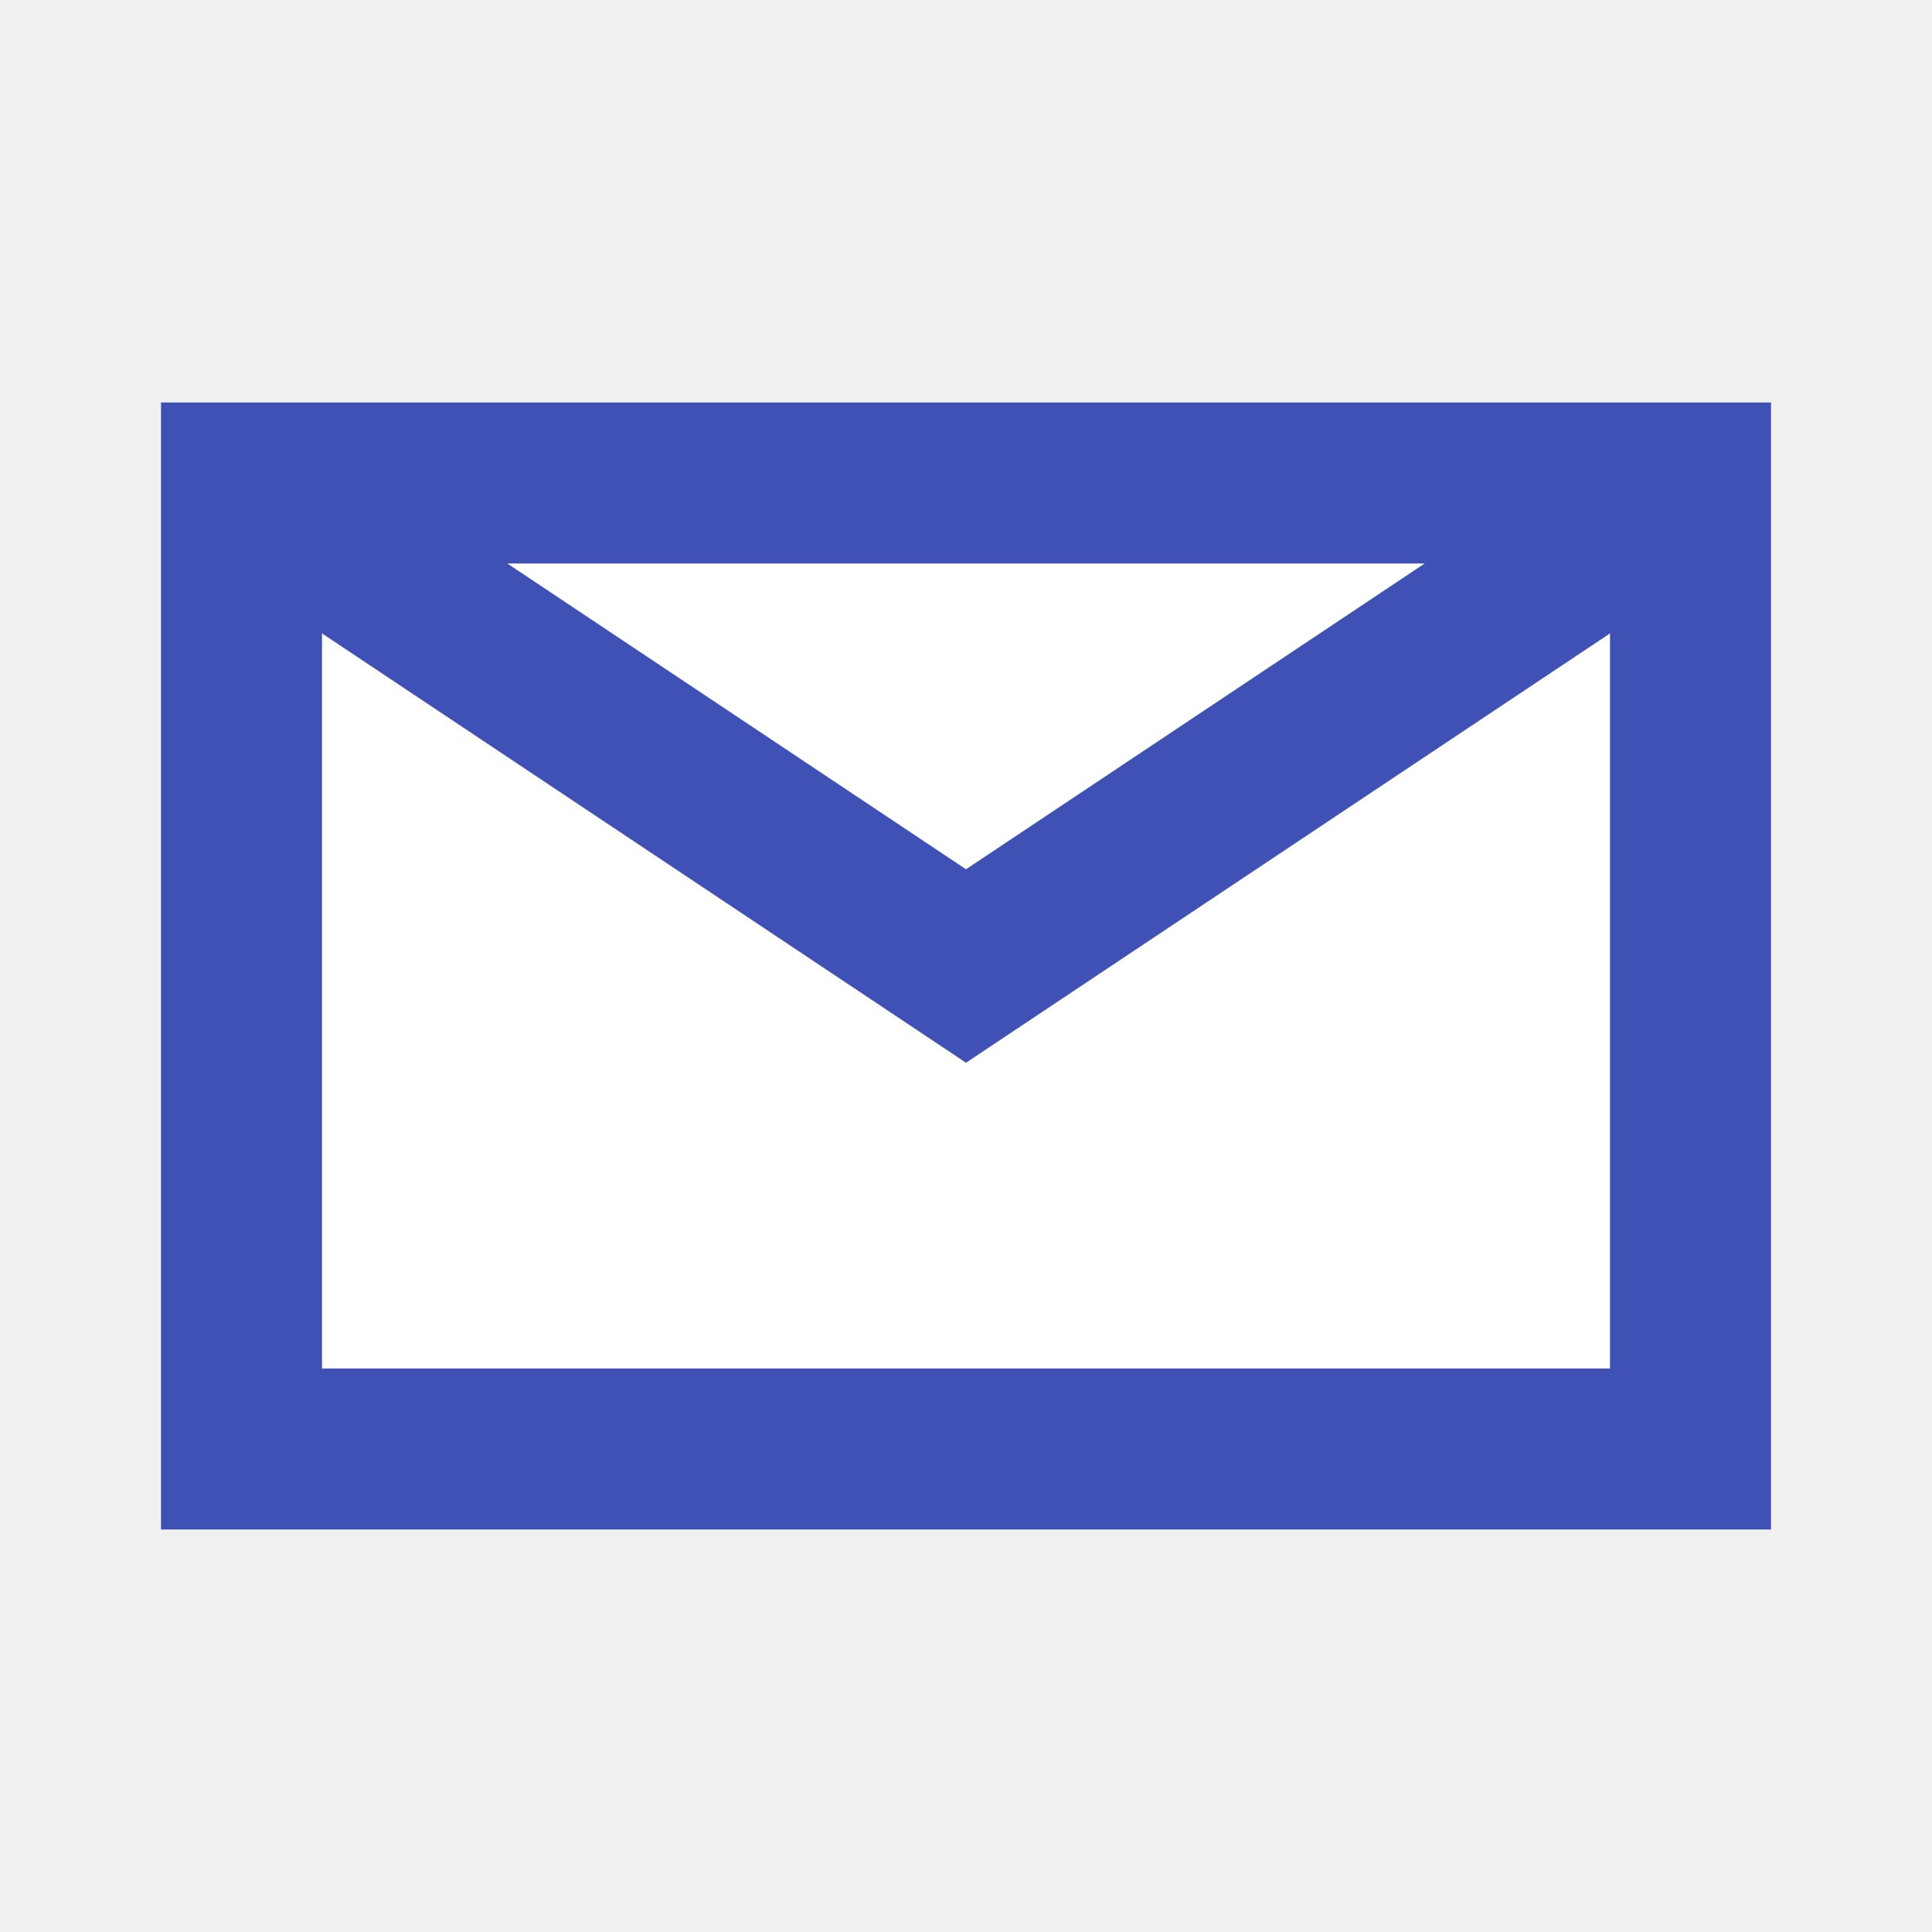
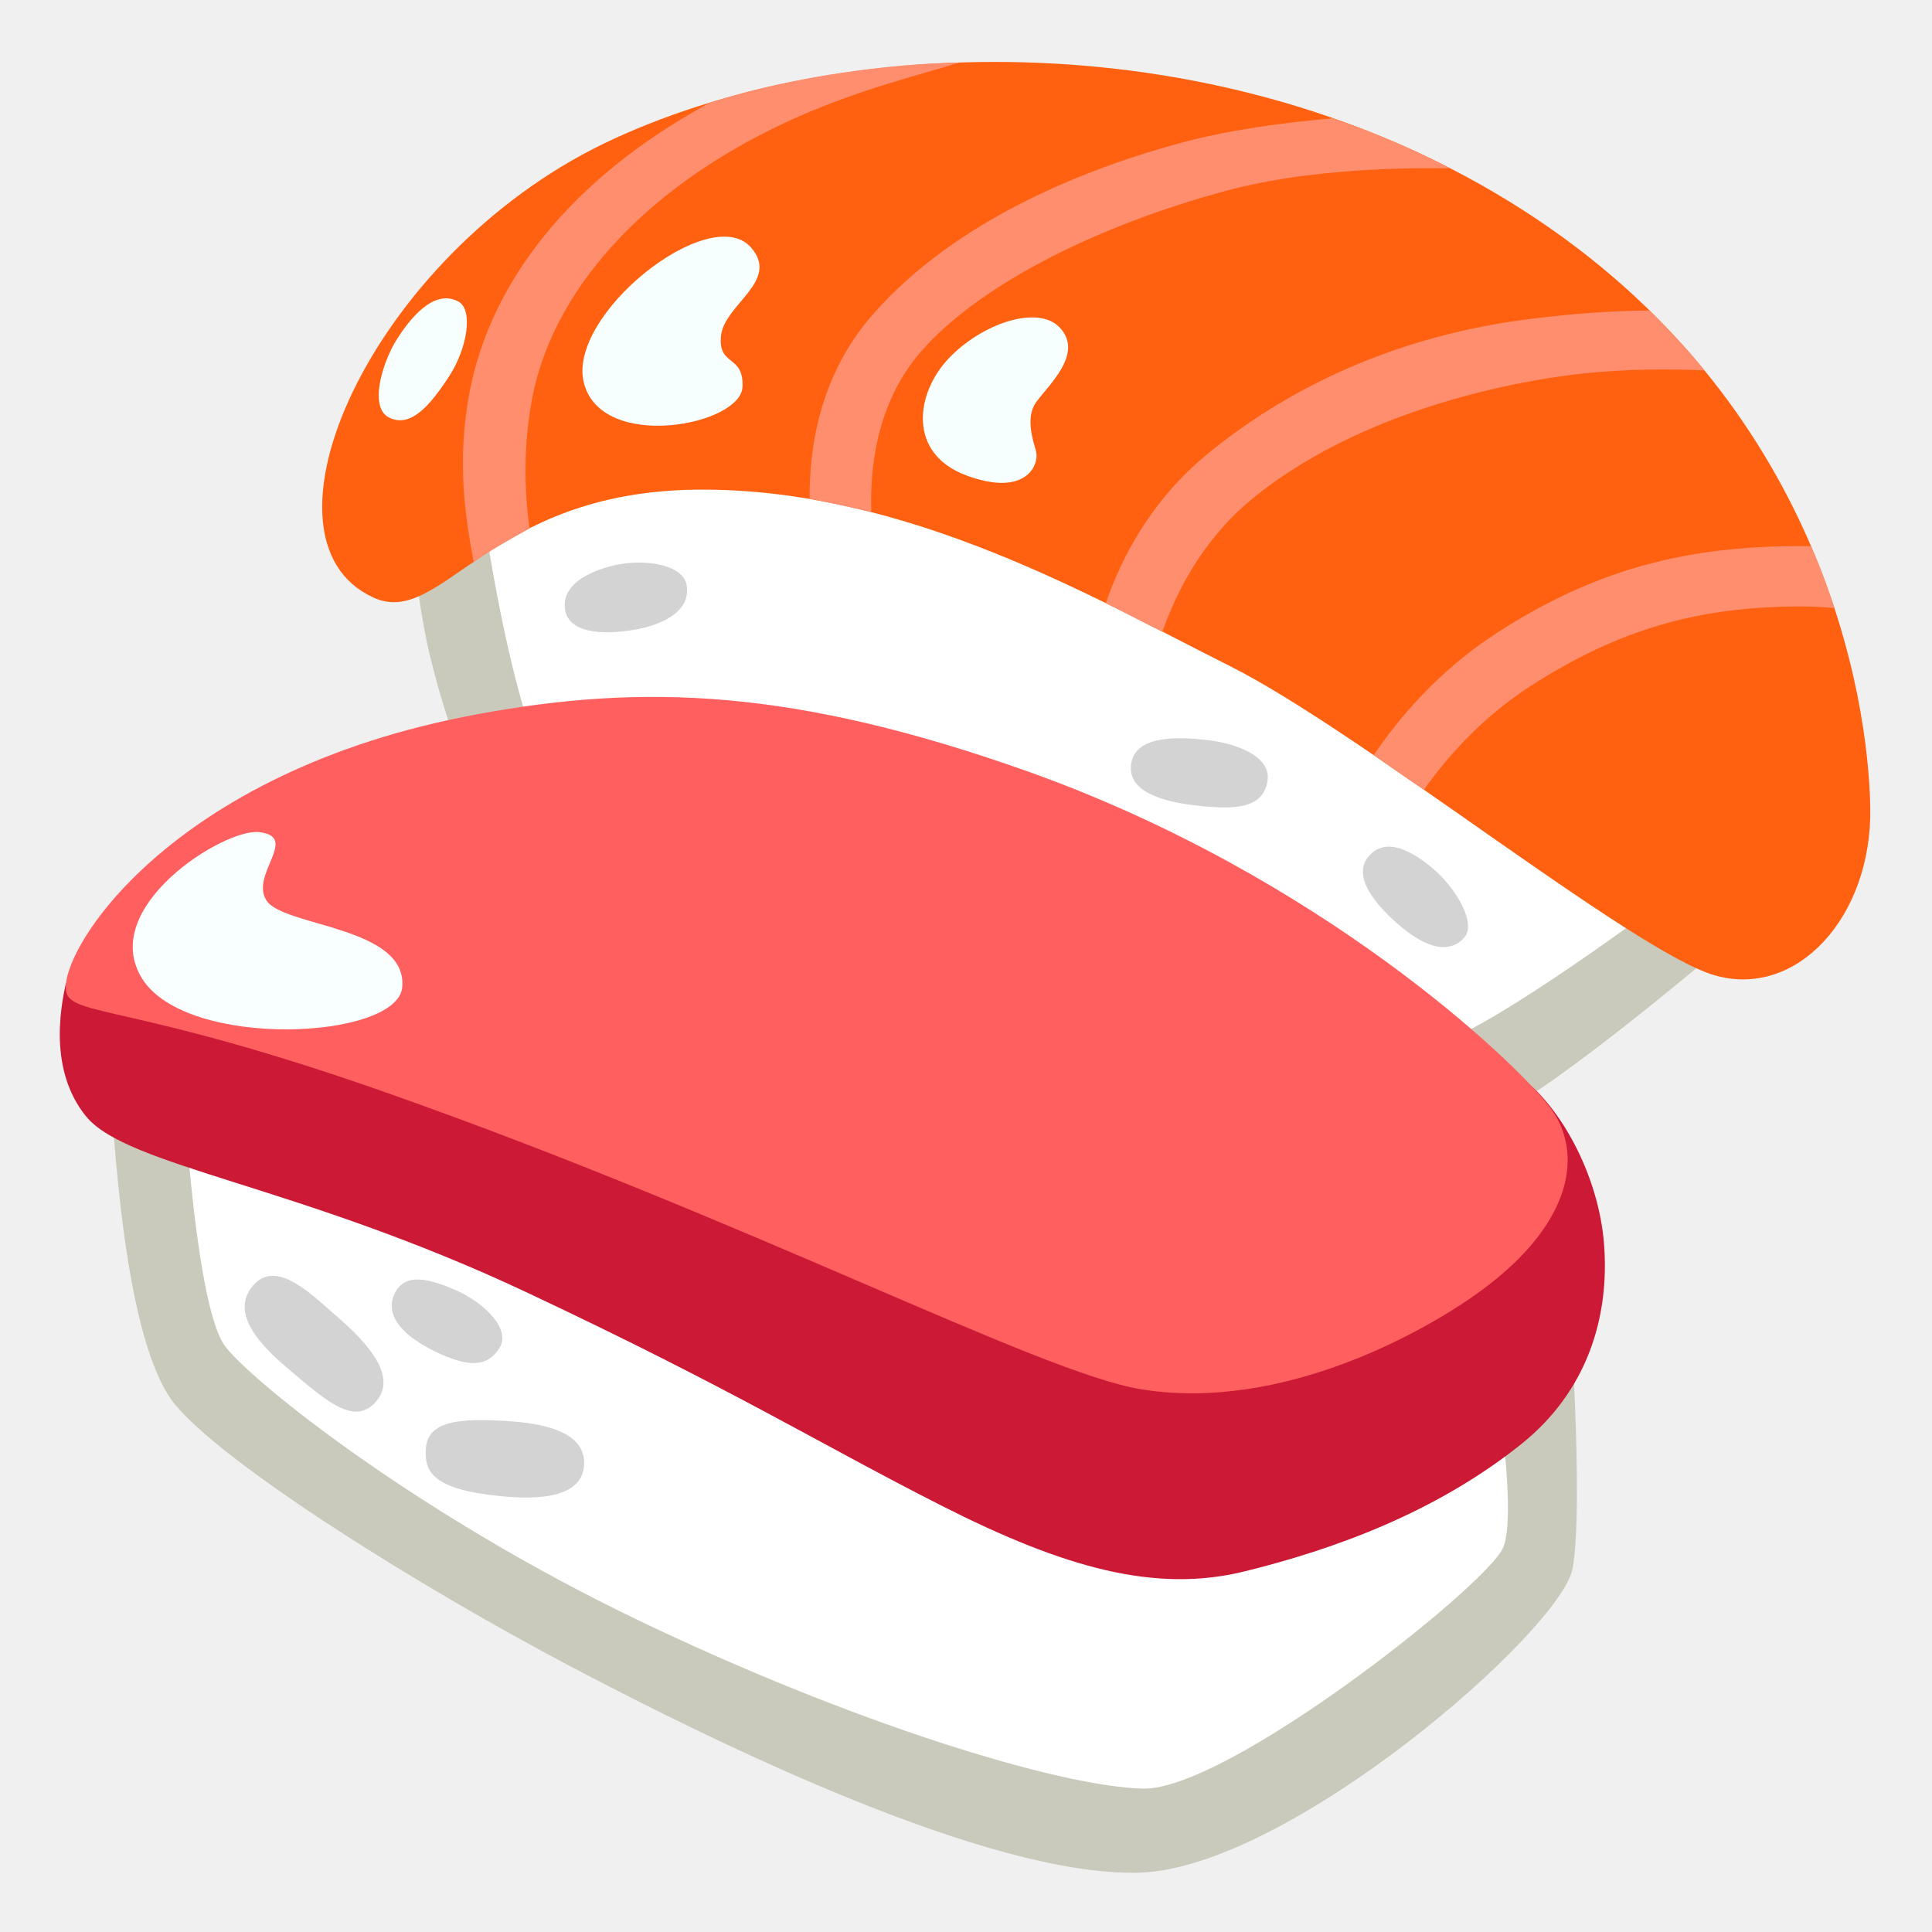
- <svg xmlns="http://www.w3.org/2000/svg" width="100" height="100" viewBox="0 0 24 24" fill="none">
-   <rect x="3" y="6" width="18" height="12" fill="white" stroke="#3f51b5" stroke-width="2" />
-   <path d="M3 6l9 6 9-6" fill="none" stroke="#3f51b5" stroke-width="2" />
+ <svg xmlns="http://www.w3.org/2000/svg" width="800px" height="800px" viewBox="0 0 128 128" aria-hidden="true" role="img" class="iconify iconify--noto" preserveAspectRatio="xMidYMid meet">
+   <path d="M63.4 62.24S7 67.27 7.26 71.11s.93 17.87 4.37 21.98s16.42 12.18 26.22 17.34s27.67 13.9 37.6 13.64c9.93-.26 27.94-16.02 28.73-20.12c.79-4.1-.26-18.8-.26-18.8L63.4 62.24z" fill="#c9cabb" />
+   <path d="M44.6 29.4l-17.34 5.96s.44 5.07 1.32 8.47c1.06 4.1 3.57 13.77 12.05 17.34c8.47 3.57 54.81 13.9 57.59 13.11c2.78-.79 11.39-7.81 14.56-10.46c3.18-2.65-30.72-36.67-30.72-36.67L44.6 29.4z" fill="#c9cabb" />
+   <path d="M51.75 28.08l-19.99 4.1s2.38 18.93 6.49 21.98s53.49 15.49 56.53 15.09c3.05-.4 14.3-8.74 14.3-8.74s3.05-10.59 2.91-10.99c-.13-.39-60.24-21.44-60.24-21.44z" fill="#ffffff" />
+   <path d="M12.17 72.43s.79 14.3 2.78 16.81c1.99 2.52 12.84 11.12 27.14 18.01s28.07 11.12 33.63 11.25c5.56.13 22.51-13.24 23.83-15.89S98.09 85 98.09 85L12.17 72.43z" fill="#ffffff" />
+   <path d="M24.74 39.59c4.53 2.07 7.55-7.02 21.45-7.15c13.9-.13 26.48 7.28 35.22 11.65s26.74 18.93 32.17 20.52c5.43 1.59 10.46-3.84 10.33-11.12c-.13-7.28-3.18-26.88-23.04-39.59S55.37 2.1 40.01 9.51C24.6 16.97 16.23 35.7 24.74 39.59z" fill="#ff6110" />
+   <path d="M37.43 40.35c.21 1.55 2.33 1.75 4.56 1.38c1.64-.27 3.82-1.11 3.5-2.97c-.23-1.37-2.81-1.75-4.72-1.32s-3.55 1.37-3.34 2.91z" fill="#d4d3d4" />
+   <path d="M74.95 50.57c-.31 1.84 1.96 2.54 4.4 2.81c2.44.26 4.24.21 4.61-1.54c.37-1.75-2.12-2.6-3.97-2.81s-4.73-.36-5.04 1.54z" fill="#d4d3d4" />
+   <path d="M90.9 56.51c-1.14.99-.69 2.54 1.54 4.56c2.23 2.01 3.71 2.01 4.56 1.06c.85-.95-.53-3.18-1.8-4.35c-1.28-1.16-3.09-2.33-4.3-1.27z" fill="#d4d3d4" />
+   <path d="M16.76 85.18c-1.36 1.6-.05 3.5 2.28 5.46s4.27 3.8 5.72 2.38c1.96-1.91-1.01-4.56-2.65-5.99c-1.64-1.43-3.86-3.6-5.35-1.85z" fill="#d4d3d4" />
+   <path d="M26.2 85.6c-.7 1.29.09 2.67 2.49 3.87c2.33 1.17 3.6 1.11 4.4-.16s-1.06-3.02-2.86-3.82c-1.81-.79-3.35-1.16-4.03.11z" fill="#d4d3d4" />
+   <path d="M28.21 96.01c-.09 1.5.45 2.68 5.02 3.12c4.57.45 5.43-.95 5.47-2.12c.06-1.67-1.56-2.62-4.91-2.85c-3.35-.22-5.47-.05-5.58 1.85z" fill="#d4d3d4" />
+   <path d="M31.38 37.22c-.53-2.82-1.15-6.63-.27-11.24c1.4-7.35 6.75-14.2 15.91-19.17c4.08-1.33 8.89-2.12 12.71-2.46c1.44-.13 2.74-.19 3.81-.2c-2.19.71-6.87 1.8-11.49 3.96c-9.8 4.58-15.49 11.44-16.79 18.27c-.62 3.26-.5 6.3-.18 8.63c-1.3.73-2.64 1.48-3.7 2.21z" fill="#fe8e6e" />
+   <path d="M53.64 33.05c-.03-3.42.68-8.18 4.13-12.15C63.46 14.35 72.5 11 78.29 9.45c3.05-.82 6.58-1.32 10.02-1.61c1.55.53 4.35 1.53 7.77 3.31c-4.39-.06-10.04.2-14.77 1.47c-9.1 2.45-16.64 6.47-20.29 10.67c-2.95 3.39-3.4 7.73-3.29 10.64c-1.69-.4-2.72-.62-4.09-.88z" fill="#fe8e6e" />
+   <path d="M73.26 39.96c1.04-3.01 3-6.81 6.72-9.87c9.67-7.94 20.18-8.85 23.45-9.19c2.03-.21 4.03-.31 5.84-.33c1.24 1.2 2.77 2.83 3.65 3.97c-2.22-.1-5.16-.11-8.18.22c-2.13.23-13.75 1.7-21.79 8.3c-3.26 2.68-5.01 6.15-5.94 8.8c-1.3-.64-2.19-1.13-3.75-1.9z" fill="#fe8e6e" />
+   <path d="M91.01 50.03c1.5-2.22 4.15-5.5 8.12-8.07c6.64-4.31 12.71-5.78 20.16-5.78c.23 0 .46 0 .69.01c.73 1.61 1.22 3.11 1.56 4.1c-.7-.07-1.45-.11-2.25-.11c-6.63 0-12.01 1.46-17.96 5.32c-3.39 2.2-5.7 4.99-6.99 6.83c-1.6-1.09-2.59-1.77-3.33-2.3z" fill="#fe8e6e" />
+   <path d="M30.37 19.98c.98.53.62 3.05-.62 4.96c-1.24 1.9-2.52 3.41-3.94 2.74c-1.42-.66-.44-3.72.44-5.13c.89-1.42 2.49-3.45 4.12-2.57z" fill="#f6fffe" />
+   <path d="M49.76 16.4c1.94 2.22-1.77 3.76-1.99 5.84c-.22 2.08 1.53 1.21 1.42 3.41c-.13 2.52-9.25 4.29-10.49-.22c-1.25-4.52 8.36-12.13 11.06-9.03z" fill="#f6fffe" />
+   <path d="M70.19 21.68c-1.47-1.51-5.18-.22-7.35 2.08c-2.17 2.3-2.74 6.28 1.19 7.74c3.94 1.46 4.87-.71 4.6-1.64c-.17-.61-.66-2.04-.09-3.05c.59-1.01 3.42-3.31 1.65-5.13z" fill="#f6fffe" />
+   <path d="M40.59 57.91S5.04 62.03 4.33 65.3c-.84 3.88-.19 6.75 1.38 8.67c2.72 3.33 14.01 4.51 29.2 11.66c13.83 6.51 19.37 10.02 27.5 14.14c8.13 4.12 14.14 5.79 20.04 4.34c5.9-1.45 12.69-3.9 18.37-8.46c4.29-3.45 5.84-8.32 5.45-13.25c-.33-4.2-2.56-8.68-5.34-10.91c-2.79-2.23-60.23-14.03-60.34-13.58z" fill="#cc1935" />
+   <path d="M31.57 47.33C11.2 51.11 3.89 63.04 4.38 65.69c.31 1.67 4.57.84 21.19 6.69c24.05 8.46 43.22 18.54 50.01 19.66c9.34 1.53 18.87-3.82 22.6-6.57c6.03-4.45 6.75-9.08 4.53-12.08c-2.24-3.01-15.25-15.39-34.62-22.28c-15.44-5.48-25.45-5.84-36.52-3.78z" fill="#ff605f" />
+   <path d="M17.16 55.13c-2.32-.26-10.7 4.99-7.74 9.71c2.97 4.73 16.93 4.04 17.23.56c.35-4.01-7.82-4-8.98-5.72c-1.16-1.71 2.22-4.24-.51-4.55z" fill="#f9ffff" />
</svg>
